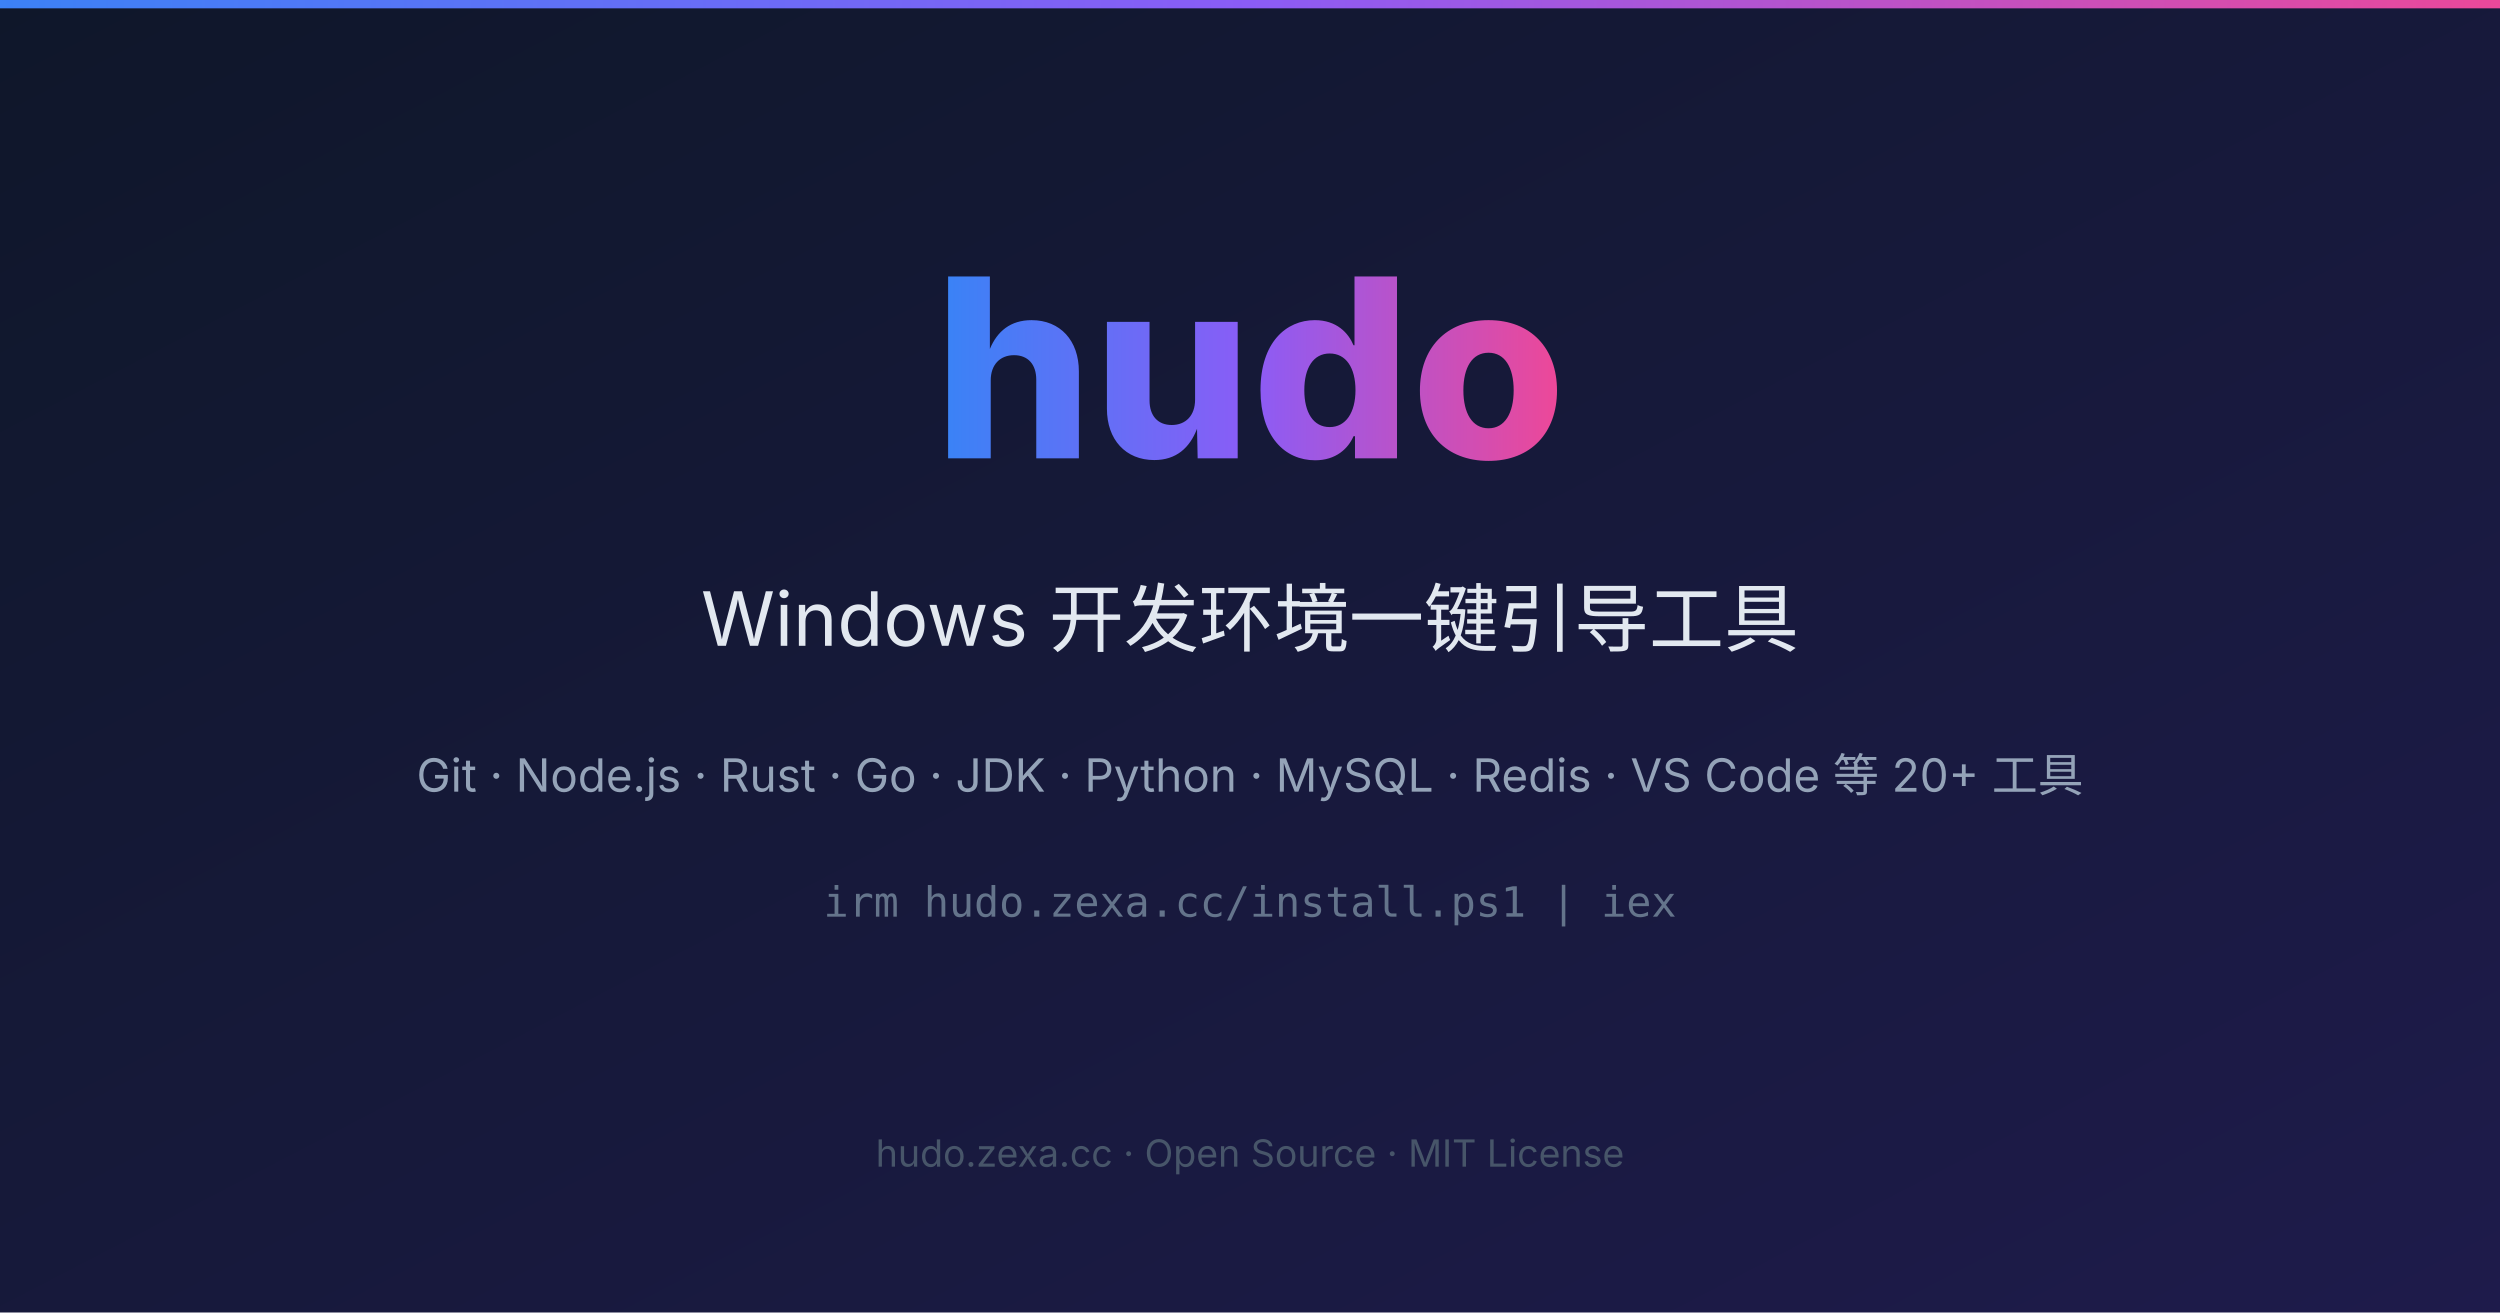
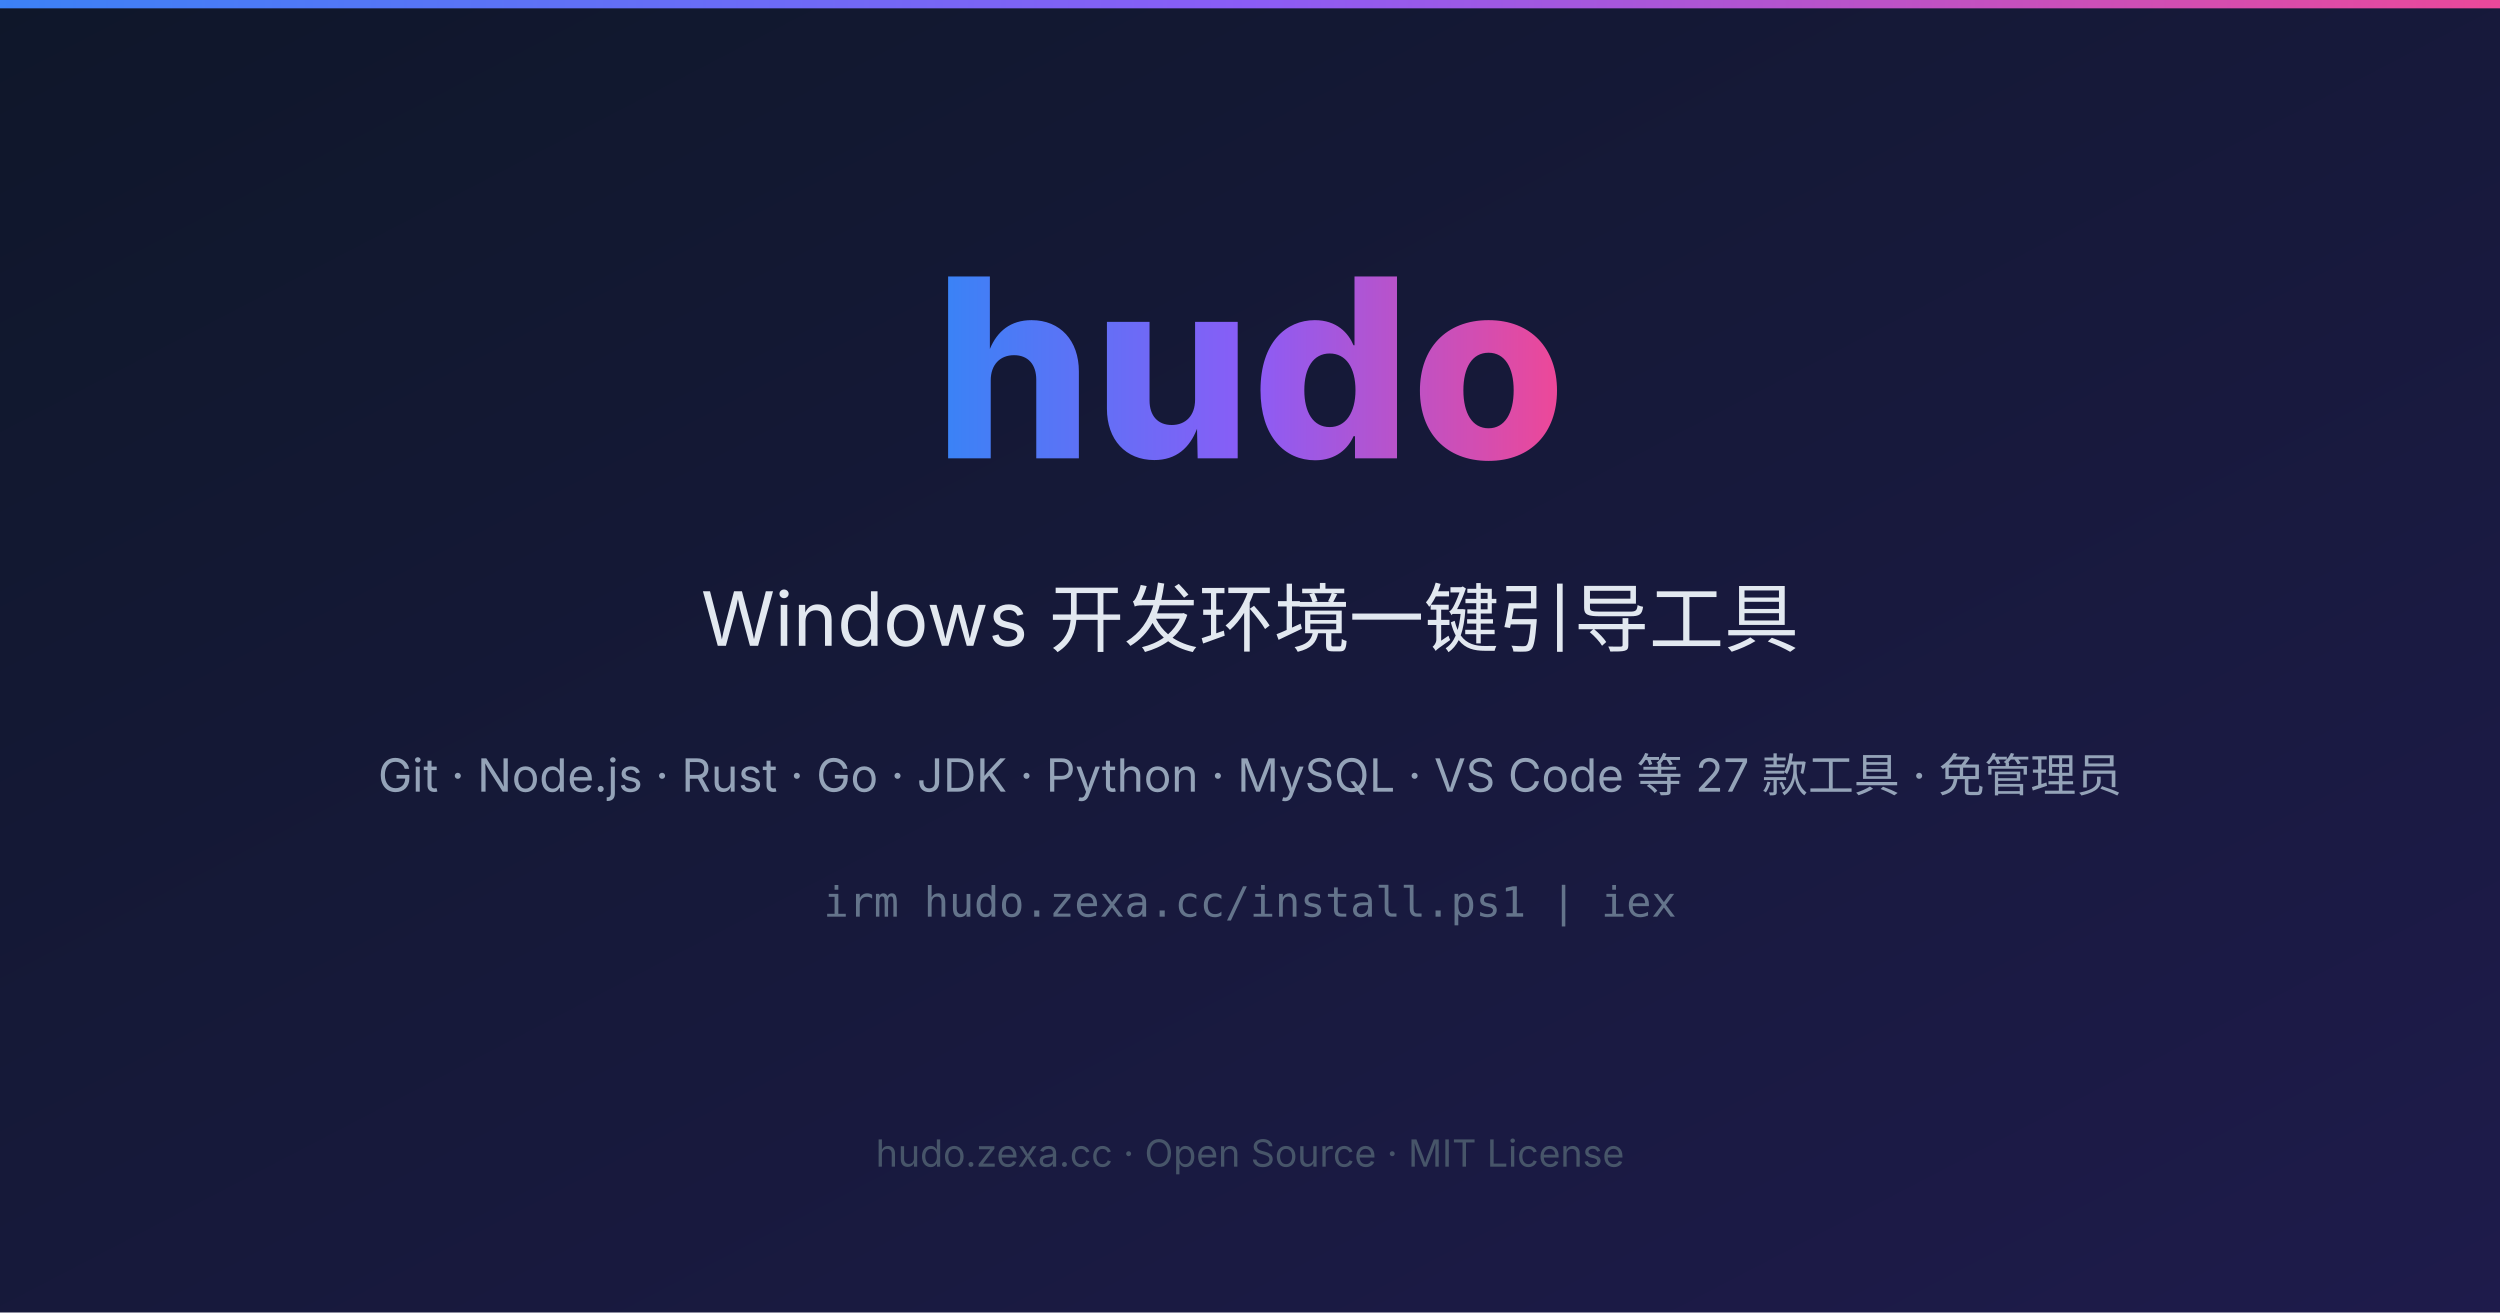
<svg xmlns="http://www.w3.org/2000/svg" width="1200" height="630" viewBox="0 0 1200 630">
  <defs>
    <linearGradient id="bg" x1="0%" y1="0%" x2="100%" y2="100%">
      <stop offset="0%" stop-color="#0f172a" />
      <stop offset="100%" stop-color="#1e1b4b" />
    </linearGradient>
    <linearGradient id="accent" x1="0%" y1="0%" x2="100%" y2="0%">
      <stop offset="0%" stop-color="#3b82f6" />
      <stop offset="50%" stop-color="#8b5cf6" />
      <stop offset="100%" stop-color="#ec4899" />
    </linearGradient>
  </defs>
  <rect width="1200" height="630" fill="url(#bg)" />
  <rect x="0" y="0" width="1200" height="4" fill="url(#accent)" />
  <text x="600" y="220" font-family="system-ui,-apple-system,sans-serif" font-size="120" font-weight="800" fill="url(#accent)" text-anchor="middle">hudo</text>
  <text x="600" y="310" font-family="system-ui,-apple-system,sans-serif" font-size="36" fill="#e2e8f0" text-anchor="middle">Windows 开发环境一键引导工具</text>
-   <text x="600" y="380" font-family="system-ui,-apple-system,sans-serif" font-size="22" fill="#94a3b8" text-anchor="middle">Git · Node.js · Rust · Go · JDK · Python · MySQL · Redis · VS Code 等 20+ 工具</text>
+   <text x="600" y="380" font-family="system-ui,-apple-system,sans-serif" font-size="22" fill="#94a3b8" text-anchor="middle">Git · Node.js · Rust · Go · JDK · Python · MySQL · VS Code 等 27 款工具 · 免管理员</text>
  <text x="600" y="440" font-family="ui-monospace,monospace" font-size="20" fill="#64748b" text-anchor="middle">irm hudo.zexa.cc/install.ps1 | iex</text>
  <text x="600" y="560" font-family="system-ui,-apple-system,sans-serif" font-size="18" fill="#475569" text-anchor="middle">hudo.zexa.cc · Open Source · MIT License</text>
</svg>
